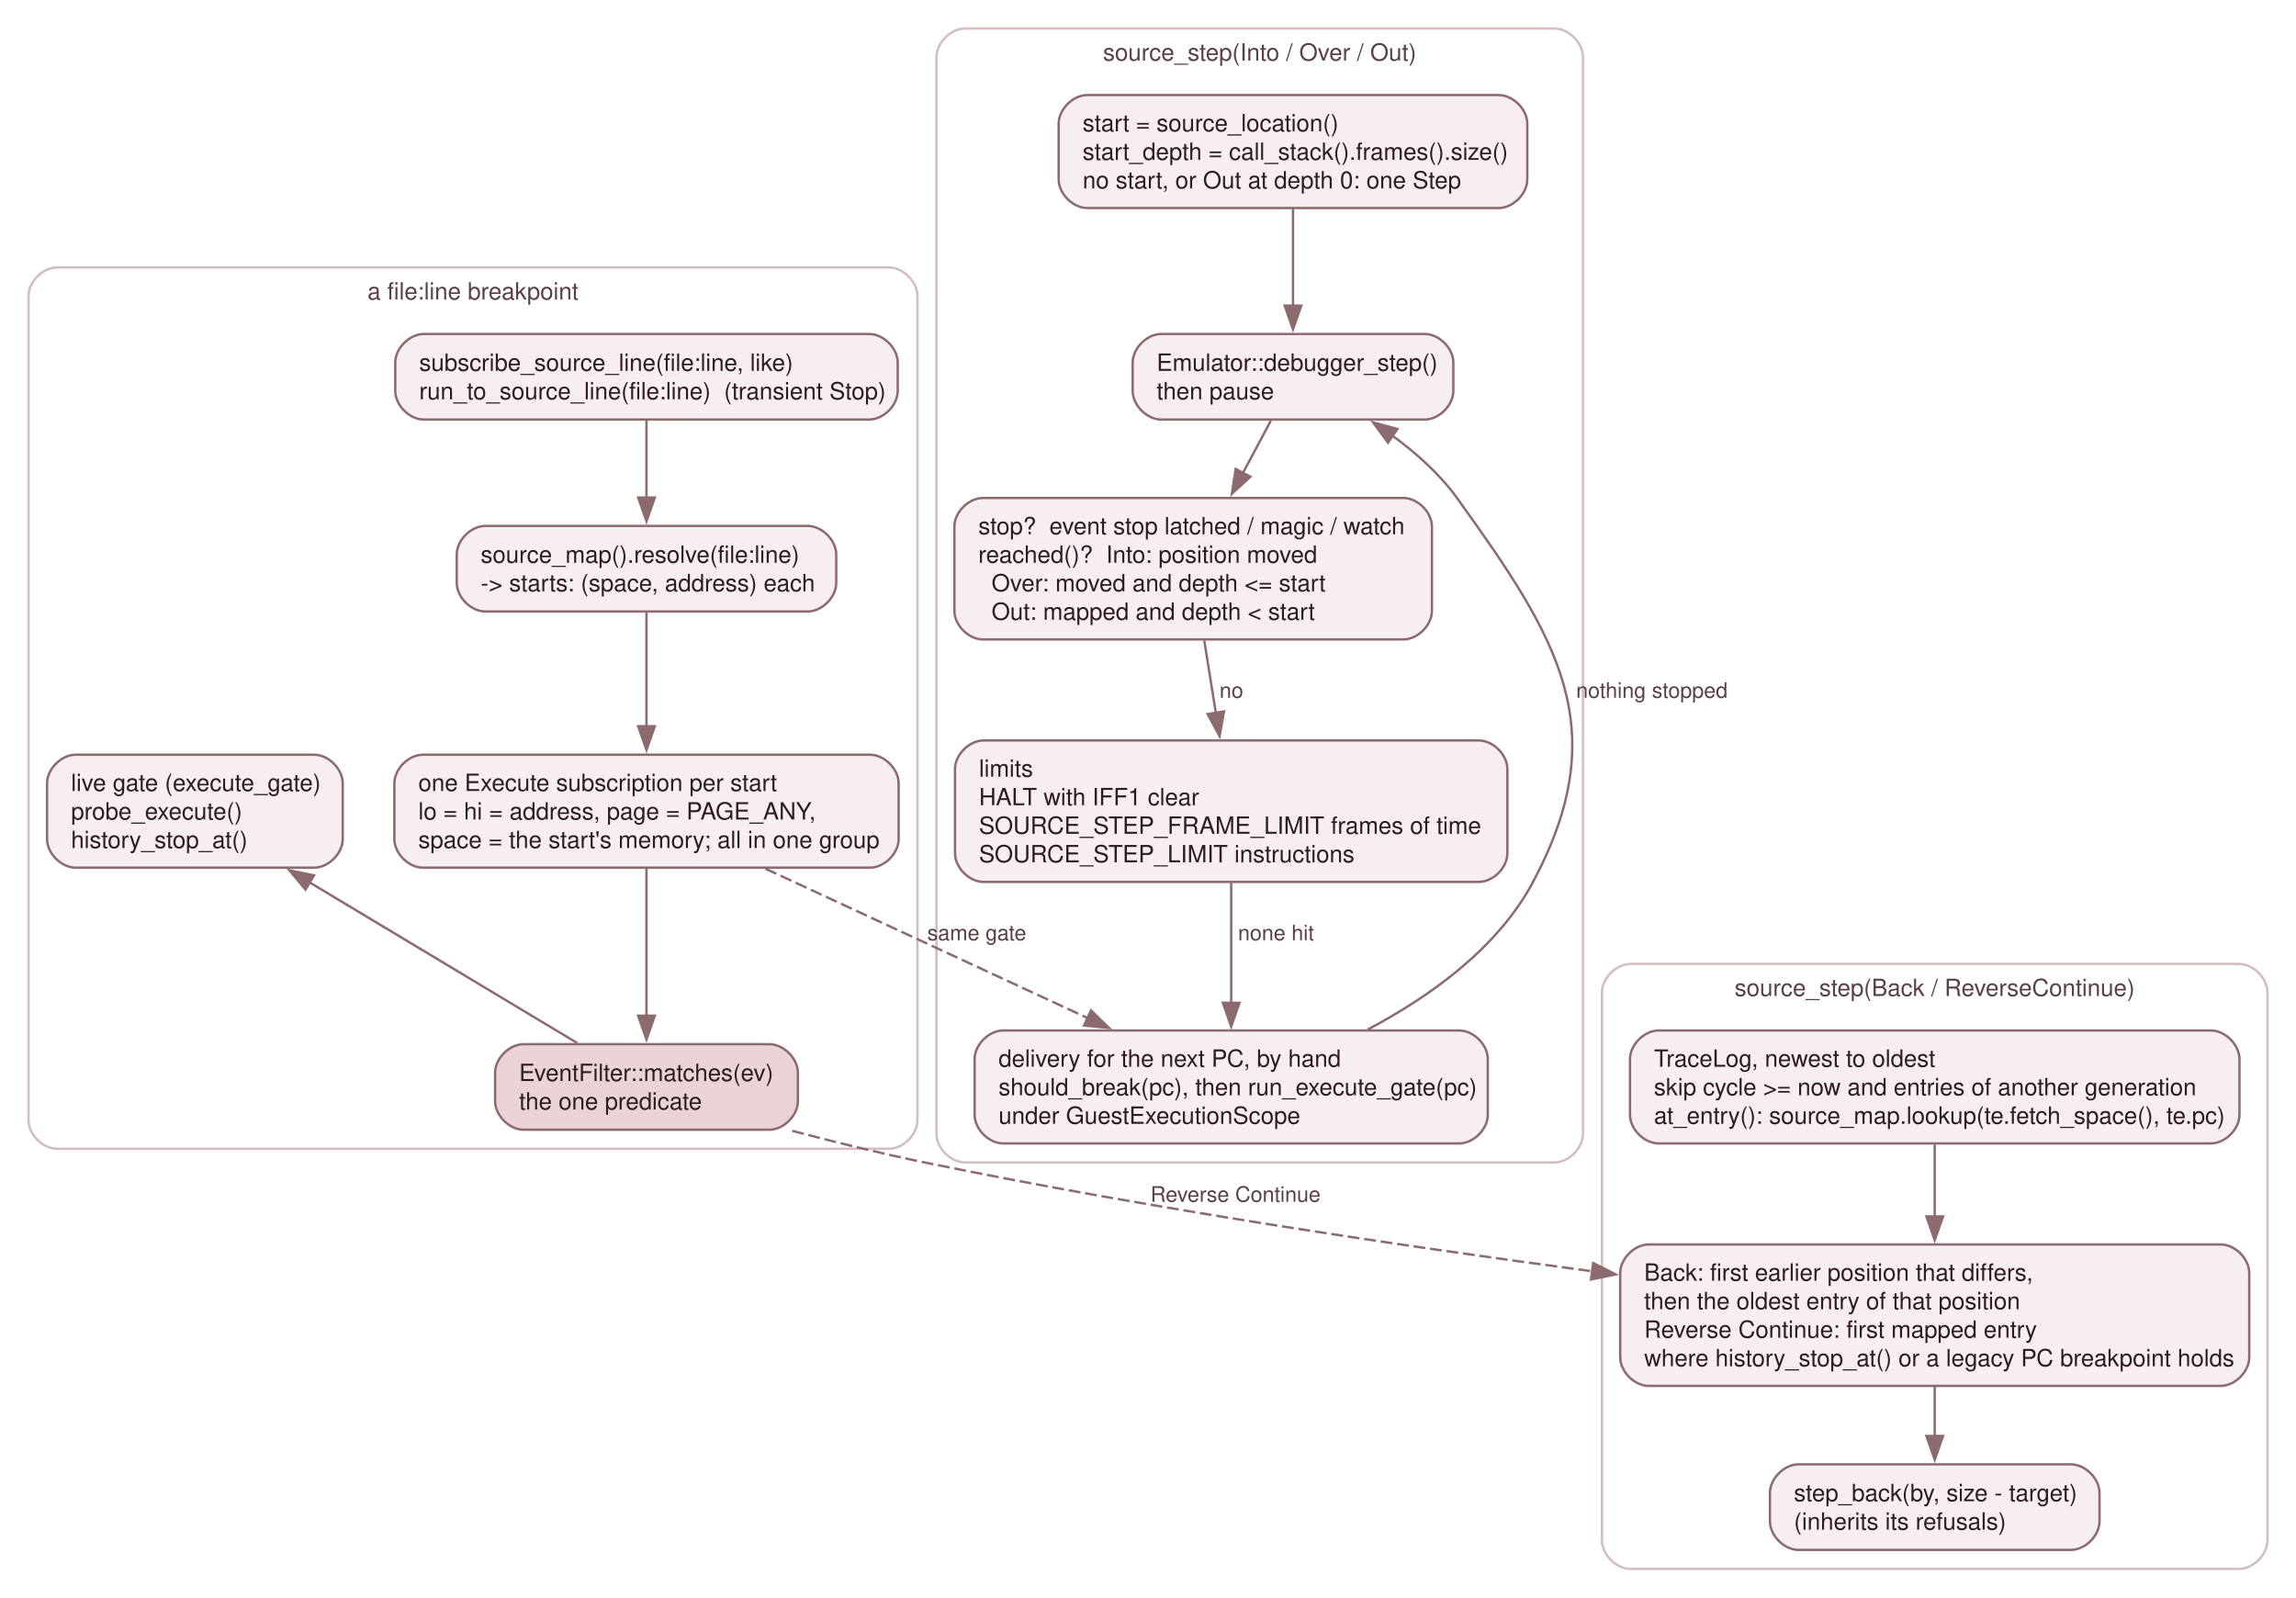
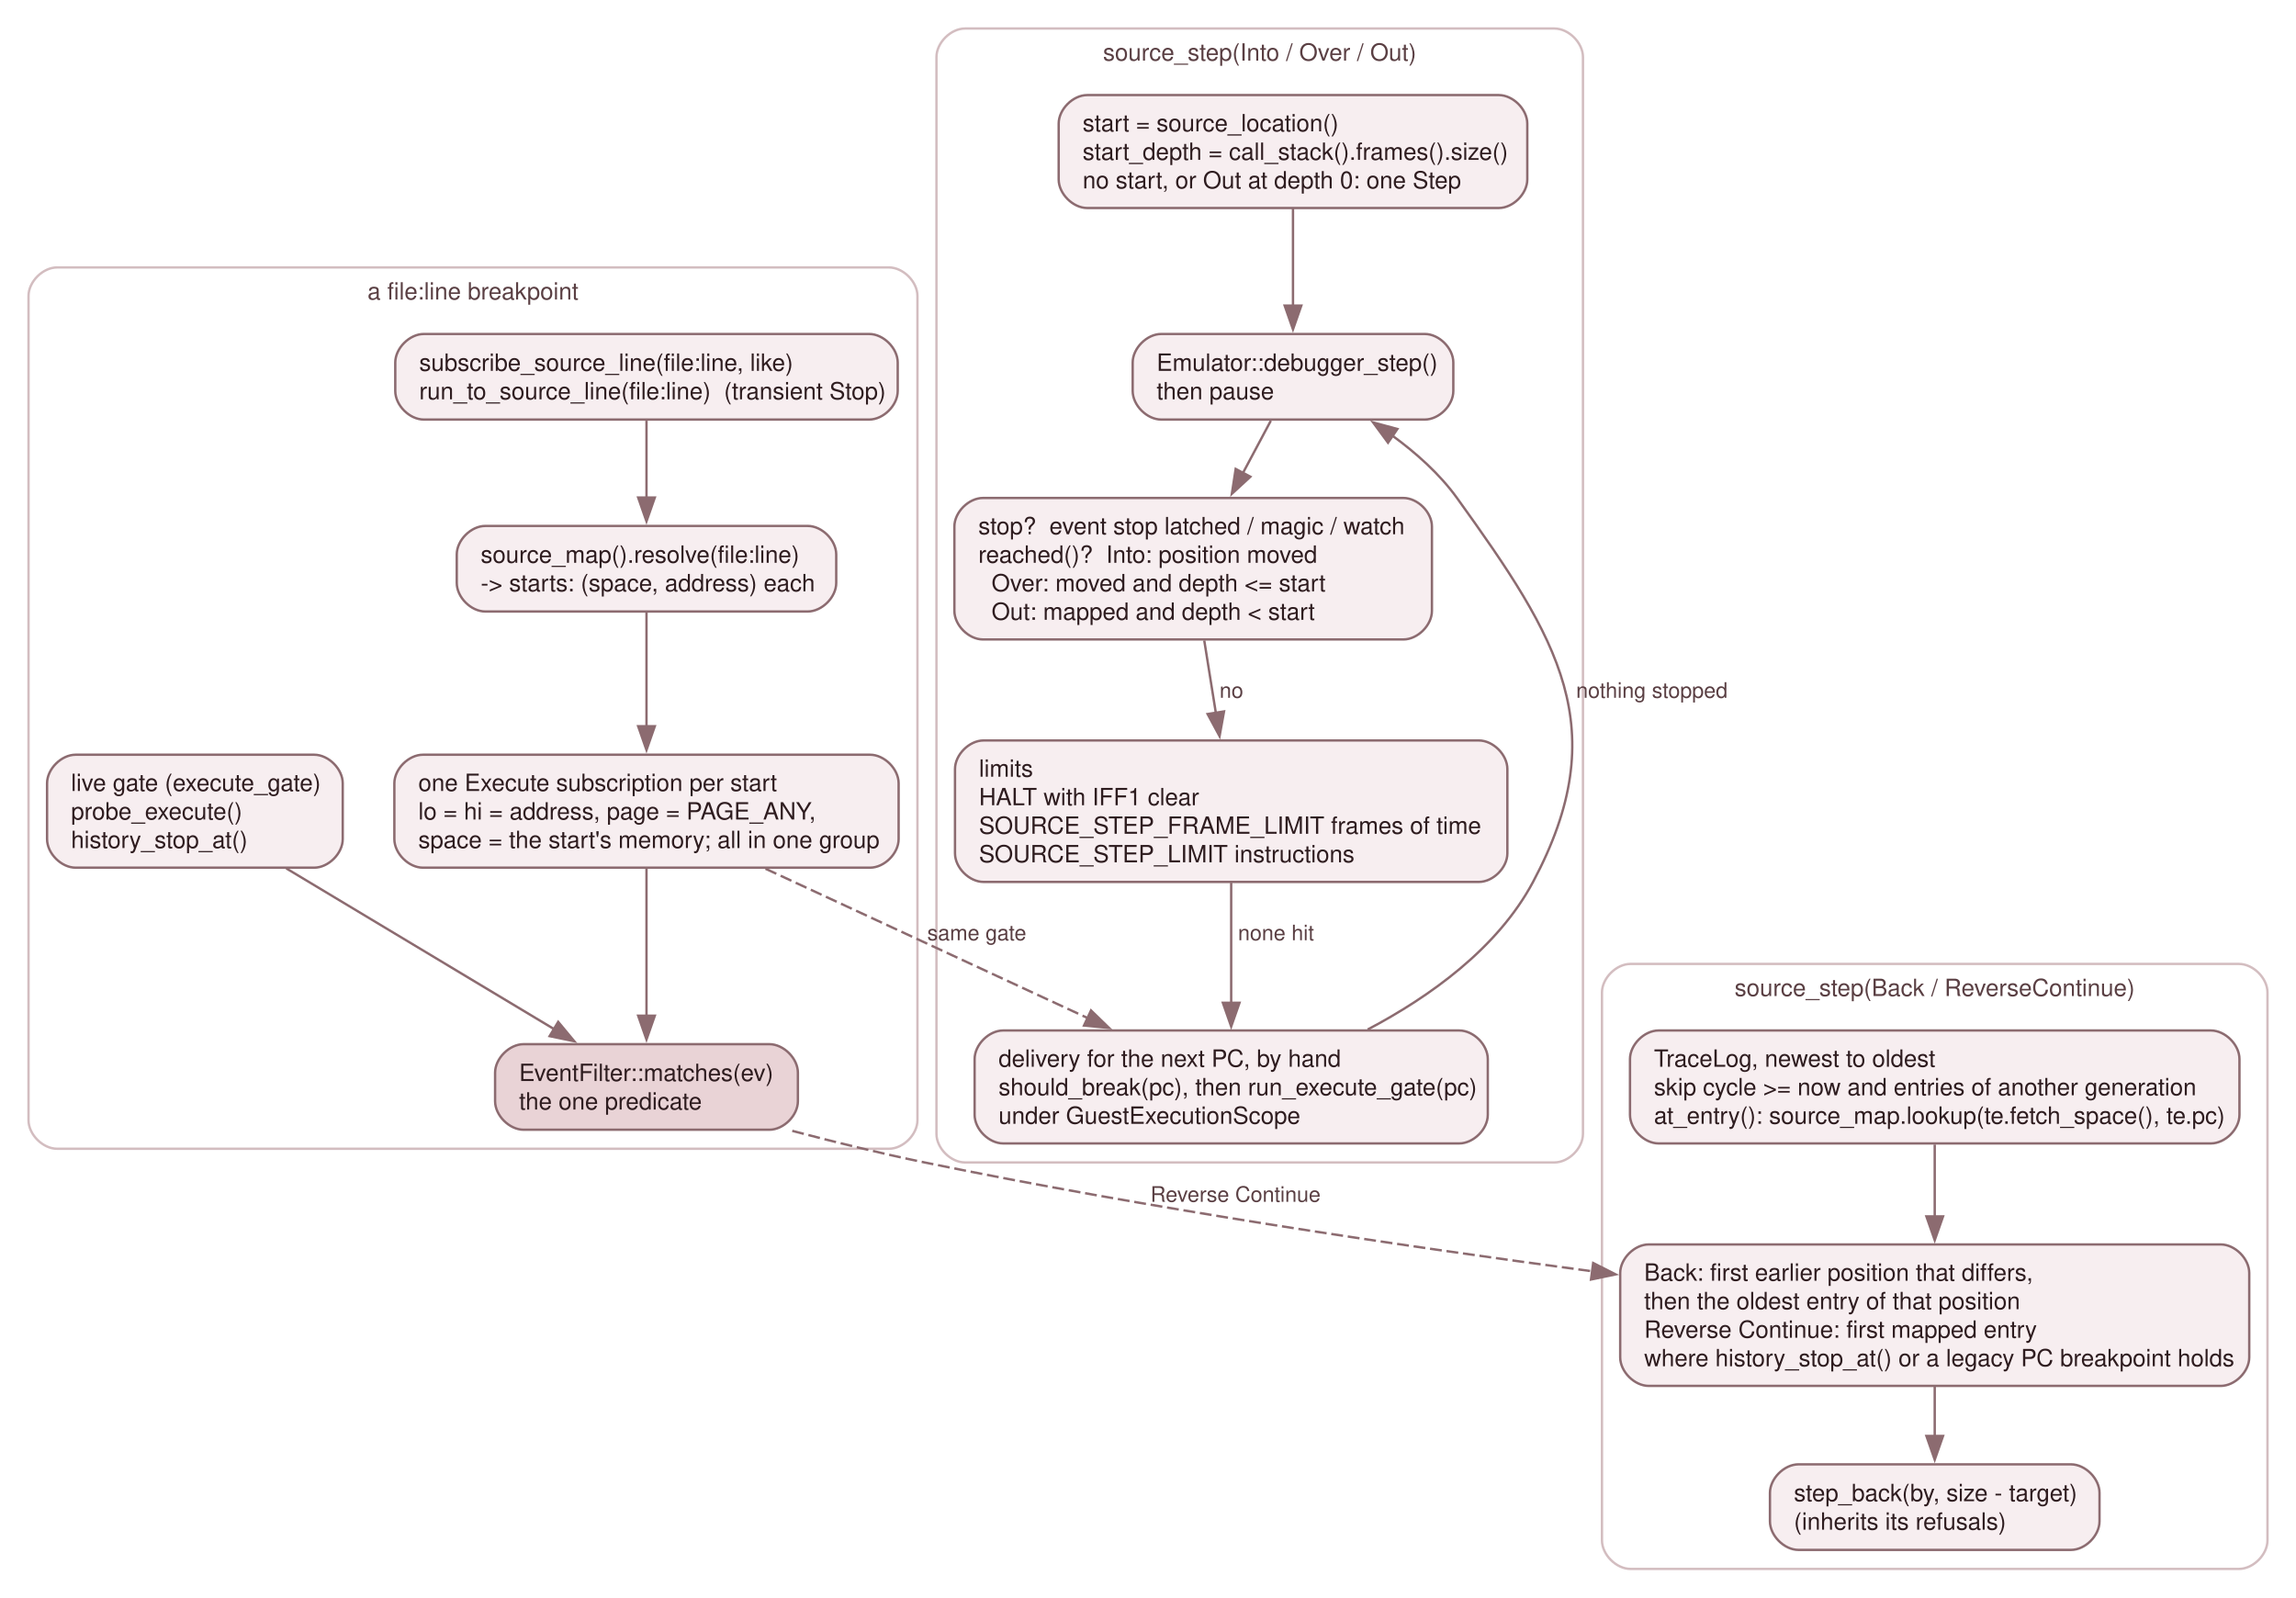
<svg xmlns="http://www.w3.org/2000/svg" width="966pt" height="672pt" viewBox="0.00 0.00 966.00 672.00">
  <g id="graph0" class="graph" transform="scale(1 1) rotate(0) translate(4 668.1)">
    <g id="clust1" class="cluster">
      <path fill="none" stroke="#d3bdc0" d="M20,-184.78C20,-184.78 370,-184.78 370,-184.78 376,-184.78 382,-190.78 382,-196.78 382,-196.78 382,-543.58 382,-543.58 382,-549.58 376,-555.58 370,-555.58 370,-555.58 20,-555.58 20,-555.58 14,-555.58 8,-549.58 8,-543.58 8,-543.58 8,-196.78 8,-196.78 8,-190.78 14,-184.78 20,-184.78" />
      <text xml:space="preserve" text-anchor="middle" x="195" y="-542.08" font-family="Helvetica,sans-Serif" font-size="10.00" fill="#5a3f43">a file:line breakpoint</text>
    </g>
    <g id="clust2" class="cluster">
      <path fill="none" stroke="#d3bdc0" d="M402,-179.02C402,-179.02 650,-179.02 650,-179.02 656,-179.02 662,-185.02 662,-191.02 662,-191.02 662,-644.1 662,-644.1 662,-650.1 656,-656.1 650,-656.1 650,-656.1 402,-656.1 402,-656.1 396,-656.1 390,-650.1 390,-644.1 390,-644.1 390,-191.02 390,-191.02 390,-185.02 396,-179.02 402,-179.02" />
      <text xml:space="preserve" text-anchor="middle" x="526" y="-642.6" font-family="Helvetica,sans-Serif" font-size="10.00" fill="#5a3f43">source_step(Into / Over / Out)</text>
    </g>
    <g id="clust3" class="cluster">
      <path fill="none" stroke="#d3bdc0" d="M682,-8C682,-8 938,-8 938,-8 944,-8 950,-14 950,-20 950,-20 950,-250.54 950,-250.54 950,-256.54 944,-262.54 938,-262.54 938,-262.54 682,-262.54 682,-262.54 676,-262.54 670,-256.54 670,-250.54 670,-250.54 670,-20 670,-20 670,-14 676,-8 682,-8" />
      <text xml:space="preserve" text-anchor="middle" x="810" y="-249.04" font-family="Helvetica,sans-Serif" font-size="10.00" fill="#5a3f43">source_step(Back / ReverseContinue)</text>
    </g>
    <g id="node1" class="node">
      <path fill="#f7eef0" stroke="#8c6b70" d="M361.7,-527.58C361.7,-527.58 174.3,-527.58 174.3,-527.58 168.3,-527.58 162.3,-521.58 162.3,-515.58 162.3,-515.58 162.3,-503.58 162.3,-503.58 162.3,-497.58 168.3,-491.58 174.3,-491.58 174.3,-491.58 361.7,-491.58 361.7,-491.58 367.7,-491.58 373.7,-497.58 373.7,-503.58 373.7,-503.58 373.7,-515.58 373.7,-515.58 373.7,-521.58 367.7,-527.58 361.7,-527.58" />
      <text xml:space="preserve" text-anchor="start" x="172.38" y="-512.08" font-family="Helvetica,sans-Serif" font-size="10.00" fill="#2e1c1f">subscribe_source_line(file:line, like)</text>
      <text xml:space="preserve" text-anchor="start" x="172.38" y="-500.08" font-family="Helvetica,sans-Serif" font-size="10.00" fill="#2e1c1f">run_to_source_line(file:line)  (transient Stop)</text>
    </g>
    <g id="node2" class="node">
      <path fill="#f7eef0" stroke="#8c6b70" d="M335.83,-446.82C335.83,-446.82 200.17,-446.82 200.17,-446.82 194.17,-446.82 188.17,-440.82 188.17,-434.82 188.17,-434.82 188.17,-422.82 188.17,-422.82 188.17,-416.82 194.17,-410.82 200.17,-410.82 200.17,-410.82 335.83,-410.82 335.83,-410.82 341.83,-410.82 347.83,-416.82 347.83,-422.82 347.83,-422.82 347.83,-434.82 347.83,-434.82 347.83,-440.82 341.83,-446.82 335.83,-446.82" />
      <text xml:space="preserve" text-anchor="start" x="198.25" y="-431.32" font-family="Helvetica,sans-Serif" font-size="10.00" fill="#2e1c1f">source_map().resolve(file:line)</text>
      <text xml:space="preserve" text-anchor="start" x="198.25" y="-419.32" font-family="Helvetica,sans-Serif" font-size="10.00" fill="#2e1c1f">-&gt; starts: (space, address) each</text>
    </g>
    <g id="edge1" class="edge">
      <path fill="none" stroke="#8c6b70" d="M268,-491.1C268,-481.52 268,-469.39 268,-458.46" />
      <polygon fill="#8c6b70" stroke="#8c6b70" points="271.5,-458.76 268,-448.76 264.5,-458.76 271.5,-458.76" />
    </g>
    <g id="node3" class="node">
      <path fill="#f7eef0" stroke="#8c6b70" d="M362.08,-350.56C362.08,-350.56 173.92,-350.56 173.92,-350.56 167.92,-350.56 161.92,-344.56 161.92,-338.56 161.92,-338.56 161.92,-315.04 161.92,-315.04 161.92,-309.04 167.92,-303.04 173.92,-303.04 173.92,-303.04 362.08,-303.04 362.08,-303.04 368.08,-303.04 374.08,-309.04 374.08,-315.04 374.08,-315.04 374.08,-338.56 374.08,-338.56 374.08,-344.56 368.08,-350.56 362.08,-350.56" />
      <text xml:space="preserve" text-anchor="start" x="172" y="-335.3" font-family="Helvetica,sans-Serif" font-size="10.00" fill="#2e1c1f">one Execute subscription per start</text>
      <text xml:space="preserve" text-anchor="start" x="172" y="-323.3" font-family="Helvetica,sans-Serif" font-size="10.00" fill="#2e1c1f">lo = hi = address, page = PAGE_ANY,</text>
      <text xml:space="preserve" text-anchor="start" x="172" y="-311.3" font-family="Helvetica,sans-Serif" font-size="10.00" fill="#2e1c1f">space = the start's memory; all in one group</text>
    </g>
    <g id="edge2" class="edge">
      <path fill="none" stroke="#8c6b70" d="M268,-410.4C268,-397.16 268,-378.52 268,-362.29" />
      <polygon fill="#8c6b70" stroke="#8c6b70" points="271.5,-362.54 268,-352.54 264.5,-362.54 271.5,-362.54" />
    </g>
    <g id="node4" class="node">
      <path fill="#e9d3d6" stroke="#8c6b70" d="M319.7,-228.78C319.7,-228.78 216.3,-228.78 216.3,-228.78 210.3,-228.78 204.3,-222.78 204.3,-216.78 204.3,-216.78 204.3,-204.78 204.3,-204.78 204.3,-198.78 210.3,-192.78 216.3,-192.78 216.3,-192.78 319.7,-192.78 319.7,-192.78 325.7,-192.78 331.7,-198.78 331.7,-204.78 331.7,-204.78 331.7,-216.78 331.7,-216.78 331.7,-222.78 325.7,-228.78 319.7,-228.78" />
      <text xml:space="preserve" text-anchor="start" x="214.38" y="-213.28" font-family="Helvetica,sans-Serif" font-size="10.00" fill="#2e1c1f">EventFilter::matches(ev)</text>
      <text xml:space="preserve" text-anchor="start" x="214.38" y="-201.28" font-family="Helvetica,sans-Serif" font-size="10.00" fill="#2e1c1f">the one predicate</text>
    </g>
    <g id="edge3" class="edge">
      <path fill="none" stroke="#8c6b70" d="M268,-302.73C268,-284.81 268,-259.87 268,-240.64" />
      <polygon fill="#8c6b70" stroke="#8c6b70" points="271.5,-240.75 268,-230.75 264.5,-240.75 271.5,-240.75" />
    </g>
    <g id="node10" class="node">
      <path fill="#f7eef0" stroke="#8c6b70" d="M609.96,-234.54C609.96,-234.54 418.05,-234.54 418.05,-234.54 412.05,-234.54 406.05,-228.54 406.05,-222.54 406.05,-222.54 406.05,-199.02 406.05,-199.02 406.05,-193.02 412.05,-187.02 418.05,-187.02 418.05,-187.02 609.96,-187.02 609.96,-187.02 615.96,-187.02 621.96,-193.02 621.96,-199.02 621.96,-199.02 621.96,-222.54 621.96,-222.54 621.96,-228.54 615.96,-234.54 609.96,-234.54" />
      <text xml:space="preserve" text-anchor="start" x="416.12" y="-219.28" font-family="Helvetica,sans-Serif" font-size="10.00" fill="#2e1c1f">delivery for the next PC, by hand</text>
      <text xml:space="preserve" text-anchor="start" x="416.12" y="-207.28" font-family="Helvetica,sans-Serif" font-size="10.00" fill="#2e1c1f">should_break(pc), then run_execute_gate(pc)</text>
      <text xml:space="preserve" text-anchor="start" x="416.12" y="-195.28" font-family="Helvetica,sans-Serif" font-size="10.00" fill="#2e1c1f">under GuestExecutionScope</text>
    </g>
    <g id="edge12" class="edge">
      <path fill="none" stroke="#8c6b70" stroke-dasharray="5,2" d="M318.08,-302.59C357.32,-284.4 412.06,-259.03 453.7,-239.73" />
      <polygon fill="#8c6b70" stroke="#8c6b70" points="455.02,-242.98 462.62,-235.6 452.07,-236.62 455.02,-242.98" />
      <text xml:space="preserve" text-anchor="start" x="383.62" y="-272.49" font-family="Helvetica,sans-Serif" font-size="9.00" fill="#5a3f43"> same gate</text>
    </g>
    <g id="node12" class="node">
      <path fill="#f7eef0" stroke="#8c6b70" d="M930.33,-144.52C930.33,-144.52 689.67,-144.52 689.67,-144.52 683.67,-144.52 677.67,-138.52 677.67,-132.52 677.67,-132.52 677.67,-97 677.67,-97 677.67,-91 683.67,-85 689.67,-85 689.67,-85 930.33,-85 930.33,-85 936.33,-85 942.33,-91 942.33,-97 942.33,-97 942.33,-132.52 942.33,-132.52 942.33,-138.52 936.33,-144.52 930.33,-144.52" />
      <text xml:space="preserve" text-anchor="start" x="687.75" y="-129.26" font-family="Helvetica,sans-Serif" font-size="10.00" fill="#2e1c1f">Back: first earlier position that differs,</text>
      <text xml:space="preserve" text-anchor="start" x="687.75" y="-117.26" font-family="Helvetica,sans-Serif" font-size="10.00" fill="#2e1c1f">then the oldest entry of that position</text>
      <text xml:space="preserve" text-anchor="start" x="687.75" y="-105.26" font-family="Helvetica,sans-Serif" font-size="10.00" fill="#2e1c1f">Reverse Continue: first mapped entry</text>
      <text xml:space="preserve" text-anchor="start" x="687.75" y="-93.26" font-family="Helvetica,sans-Serif" font-size="10.00" fill="#2e1c1f">where history_stop_at() or a legacy PC breakpoint holds</text>
    </g>
    <g id="edge13" class="edge">
      <path fill="none" stroke="#8c6b70" stroke-dasharray="5,2" d="M329.33,-192.31C347.19,-187.59 366.79,-182.76 385,-179.02 477.92,-159.95 583.38,-144.22 666.01,-133.21" />
      <polygon fill="#8c6b70" stroke="#8c6b70" points="666.3,-136.7 675.75,-131.92 665.38,-129.76 666.3,-136.7" />
      <text xml:space="preserve" text-anchor="start" x="477.52" y="-162.47" font-family="Helvetica,sans-Serif" font-size="9.00" fill="#5a3f43"> Reverse Continue</text>
    </g>
    <g id="node5" class="node">
      <path fill="#f7eef0" stroke="#8c6b70" d="M128.2,-350.56C128.2,-350.56 27.8,-350.56 27.8,-350.56 21.8,-350.56 15.8,-344.56 15.8,-338.56 15.8,-338.56 15.8,-315.04 15.8,-315.04 15.8,-309.04 21.8,-303.04 27.8,-303.04 27.8,-303.04 128.2,-303.04 128.2,-303.04 134.2,-303.04 140.2,-309.04 140.2,-315.04 140.2,-315.04 140.2,-338.56 140.2,-338.56 140.2,-344.56 134.2,-350.56 128.2,-350.56" />
      <text xml:space="preserve" text-anchor="start" x="25.88" y="-335.3" font-family="Helvetica,sans-Serif" font-size="10.00" fill="#2e1c1f">live gate (execute_gate)</text>
      <text xml:space="preserve" text-anchor="start" x="25.88" y="-323.3" font-family="Helvetica,sans-Serif" font-size="10.00" fill="#2e1c1f">probe_execute()</text>
      <text xml:space="preserve" text-anchor="start" x="25.88" y="-311.3" font-family="Helvetica,sans-Serif" font-size="10.00" fill="#2e1c1f">history_stop_at()</text>
    </g>
    <g id="edge4" class="edge">
-       <path fill="none" stroke="#8c6b70" d="M126.14,-296.91C161.7,-275.57 208.94,-247.22 238.92,-229.23" />
-       <polygon fill="#8c6b70" stroke="#8c6b70" points="124.52,-293.8 117.75,-301.95 128.12,-299.8 124.52,-293.8" />
+       <path fill="none" stroke="#8c6b70" d="M116.45,-302.73C149.27,-283.03 196.25,-254.84 229.18,-235.08" />
+       <polygon fill="#8c6b70" stroke="#8c6b70" points="230.85,-238.16 237.62,-230.01 227.24,-232.16 230.85,-238.16" />
    </g>
    <g id="node6" class="node">
      <path fill="#f7eef0" stroke="#8c6b70" d="M626.58,-628.1C626.58,-628.1 453.42,-628.1 453.42,-628.1 447.42,-628.1 441.42,-622.1 441.42,-616.1 441.42,-616.1 441.42,-592.58 441.42,-592.58 441.42,-586.58 447.42,-580.58 453.42,-580.58 453.42,-580.58 626.58,-580.58 626.58,-580.58 632.58,-580.58 638.58,-586.58 638.58,-592.58 638.58,-592.58 638.58,-616.1 638.58,-616.1 638.58,-622.1 632.58,-628.1 626.58,-628.1" />
      <text xml:space="preserve" text-anchor="start" x="451.5" y="-612.84" font-family="Helvetica,sans-Serif" font-size="10.00" fill="#2e1c1f">start = source_location()</text>
      <text xml:space="preserve" text-anchor="start" x="451.5" y="-600.84" font-family="Helvetica,sans-Serif" font-size="10.00" fill="#2e1c1f">start_depth = call_stack().frames().size()</text>
      <text xml:space="preserve" text-anchor="start" x="451.5" y="-588.84" font-family="Helvetica,sans-Serif" font-size="10.00" fill="#2e1c1f">no start, or Out at depth 0: one Step</text>
    </g>
    <g id="node7" class="node">
      <path fill="#f7eef0" stroke="#8c6b70" d="M595.46,-527.58C595.46,-527.58 484.55,-527.58 484.55,-527.58 478.55,-527.58 472.55,-521.58 472.55,-515.58 472.55,-515.58 472.55,-503.58 472.55,-503.58 472.55,-497.58 478.55,-491.58 484.55,-491.58 484.55,-491.58 595.46,-491.58 595.46,-491.58 601.46,-491.58 607.46,-497.58 607.46,-503.58 607.46,-503.58 607.46,-515.58 607.46,-515.58 607.46,-521.58 601.46,-527.58 595.46,-527.58" />
      <text xml:space="preserve" text-anchor="start" x="482.62" y="-512.08" font-family="Helvetica,sans-Serif" font-size="10.00" fill="#2e1c1f">Emulator::debugger_step()</text>
      <text xml:space="preserve" text-anchor="start" x="482.62" y="-500.08" font-family="Helvetica,sans-Serif" font-size="10.00" fill="#2e1c1f">then pause</text>
    </g>
    <g id="edge5" class="edge">
      <path fill="none" stroke="#8c6b70" d="M540,-580.41C540,-568.01 540,-552.56 540,-539.36" />
      <polygon fill="#8c6b70" stroke="#8c6b70" points="543.5,-539.52 540,-529.52 536.5,-539.52 543.5,-539.52" />
    </g>
    <g id="node8" class="node">
      <path fill="#f7eef0" stroke="#8c6b70" d="M586.46,-458.58C586.46,-458.58 409.54,-458.58 409.54,-458.58 403.54,-458.58 397.54,-452.58 397.54,-446.58 397.54,-446.58 397.54,-411.06 397.54,-411.06 397.54,-405.06 403.54,-399.06 409.54,-399.06 409.54,-399.06 586.46,-399.06 586.46,-399.06 592.46,-399.06 598.46,-405.06 598.46,-411.06 598.46,-411.06 598.46,-446.58 598.46,-446.58 598.46,-452.58 592.46,-458.58 586.46,-458.58" />
      <text xml:space="preserve" text-anchor="start" x="407.62" y="-443.32" font-family="Helvetica,sans-Serif" font-size="10.00" fill="#2e1c1f">stop?  event stop latched / magic / watch</text>
      <text xml:space="preserve" text-anchor="start" x="407.62" y="-431.32" font-family="Helvetica,sans-Serif" font-size="10.00" fill="#2e1c1f">reached()?  Into: position moved</text>
      <text xml:space="preserve" text-anchor="start" x="407.62" y="-419.32" font-family="Helvetica,sans-Serif" font-size="10.00" fill="#2e1c1f">  Over: moved and depth &lt;= start</text>
      <text xml:space="preserve" text-anchor="start" x="407.62" y="-407.32" font-family="Helvetica,sans-Serif" font-size="10.00" fill="#2e1c1f">  Out: mapped and depth &lt; start</text>
    </g>
    <g id="edge6" class="edge">
      <path fill="none" stroke="#8c6b70" d="M530.68,-491.1C527.18,-484.55 523.06,-476.81 518.93,-469.07" />
      <polygon fill="#8c6b70" stroke="#8c6b70" points="522.07,-467.52 514.28,-460.34 515.89,-470.81 522.07,-467.52" />
    </g>
    <g id="node9" class="node">
      <path fill="#f7eef0" stroke="#8c6b70" d="M618.2,-356.56C618.2,-356.56 409.8,-356.56 409.8,-356.56 403.8,-356.56 397.8,-350.56 397.8,-344.56 397.8,-344.56 397.8,-309.04 397.8,-309.04 397.8,-303.04 403.8,-297.04 409.8,-297.04 409.8,-297.04 618.2,-297.04 618.2,-297.04 624.2,-297.04 630.2,-303.04 630.2,-309.04 630.2,-309.04 630.2,-344.56 630.2,-344.56 630.2,-350.56 624.2,-356.56 618.2,-356.56" />
      <text xml:space="preserve" text-anchor="start" x="407.88" y="-341.3" font-family="Helvetica,sans-Serif" font-size="10.00" fill="#2e1c1f">limits</text>
      <text xml:space="preserve" text-anchor="start" x="407.88" y="-329.3" font-family="Helvetica,sans-Serif" font-size="10.00" fill="#2e1c1f">HALT with IFF1 clear</text>
      <text xml:space="preserve" text-anchor="start" x="407.88" y="-317.3" font-family="Helvetica,sans-Serif" font-size="10.00" fill="#2e1c1f">SOURCE_STEP_FRAME_LIMIT frames of time</text>
      <text xml:space="preserve" text-anchor="start" x="407.88" y="-305.3" font-family="Helvetica,sans-Serif" font-size="10.00" fill="#2e1c1f">SOURCE_STEP_LIMIT instructions</text>
    </g>
    <g id="edge7" class="edge">
      <path fill="none" stroke="#8c6b70" d="M502.67,-398.62C504.2,-389.07 505.92,-378.28 507.56,-368.06" />
      <polygon fill="#8c6b70" stroke="#8c6b70" points="510.99,-368.78 509.11,-358.36 504.08,-367.68 510.99,-368.78" />
      <text xml:space="preserve" text-anchor="middle" x="512.85" y="-374.51" font-family="Helvetica,sans-Serif" font-size="9.00" fill="#5a3f43"> no</text>
    </g>
    <g id="edge8" class="edge">
      <path fill="none" stroke="#8c6b70" d="M514,-296.73C514,-281.23 514,-262.06 514,-245.86" />
      <polygon fill="#8c6b70" stroke="#8c6b70" points="517.5,-246.2 514,-236.2 510.5,-246.2 517.5,-246.2" />
      <text xml:space="preserve" text-anchor="middle" x="531.62" y="-272.49" font-family="Helvetica,sans-Serif" font-size="9.00" fill="#5a3f43"> none hit</text>
    </g>
    <g id="edge9" class="edge">
      <path fill="none" stroke="#8c6b70" d="M571.41,-234.94C597.65,-248.77 626.13,-269.15 641,-297.04 675.43,-361.63 651.75,-399.18 609,-458.58 601.72,-468.69 591.76,-477.56 581.68,-484.91" />
      <polygon fill="#8c6b70" stroke="#8c6b70" points="579.98,-481.84 573.7,-490.37 583.93,-487.61 579.98,-481.84" />
      <text xml:space="preserve" text-anchor="middle" x="689.75" y="-374.51" font-family="Helvetica,sans-Serif" font-size="9.00" fill="#5a3f43"> nothing stopped</text>
    </g>
    <g id="node11" class="node">
      <path fill="#f7eef0" stroke="#8c6b70" d="M926.21,-234.54C926.21,-234.54 693.79,-234.54 693.79,-234.54 687.79,-234.54 681.79,-228.54 681.79,-222.54 681.79,-222.54 681.79,-199.02 681.79,-199.02 681.79,-193.02 687.79,-187.02 693.79,-187.02 693.79,-187.02 926.21,-187.02 926.21,-187.02 932.21,-187.02 938.21,-193.02 938.21,-199.02 938.21,-199.02 938.21,-222.54 938.21,-222.54 938.21,-228.54 932.21,-234.54 926.21,-234.54" />
      <text xml:space="preserve" text-anchor="start" x="691.88" y="-219.28" font-family="Helvetica,sans-Serif" font-size="10.00" fill="#2e1c1f">TraceLog, newest to oldest</text>
      <text xml:space="preserve" text-anchor="start" x="691.88" y="-207.28" font-family="Helvetica,sans-Serif" font-size="10.00" fill="#2e1c1f">skip cycle &gt;= now and entries of another generation</text>
      <text xml:space="preserve" text-anchor="start" x="691.88" y="-195.28" font-family="Helvetica,sans-Serif" font-size="10.00" fill="#2e1c1f">at_entry(): source_map.lookup(te.fetch_space(), te.pc)</text>
    </g>
    <g id="edge10" class="edge">
      <path fill="none" stroke="#8c6b70" d="M810,-186.54C810,-177.37 810,-166.57 810,-156.2" />
      <polygon fill="#8c6b70" stroke="#8c6b70" points="813.5,-156.31 810,-146.31 806.5,-156.31 813.5,-156.31" />
    </g>
    <g id="node13" class="node">
      <path fill="#f7eef0" stroke="#8c6b70" d="M867.33,-52C867.33,-52 752.67,-52 752.67,-52 746.67,-52 740.67,-46 740.67,-40 740.67,-40 740.67,-28 740.67,-28 740.67,-22 746.67,-16 752.67,-16 752.67,-16 867.33,-16 867.33,-16 873.33,-16 879.33,-22 879.33,-28 879.33,-28 879.33,-40 879.33,-40 879.33,-46 873.33,-52 867.33,-52" />
      <text xml:space="preserve" text-anchor="start" x="750.75" y="-36.5" font-family="Helvetica,sans-Serif" font-size="10.00" fill="#2e1c1f">step_back(by, size - target)</text>
      <text xml:space="preserve" text-anchor="start" x="750.75" y="-24.5" font-family="Helvetica,sans-Serif" font-size="10.00" fill="#2e1c1f">(inherits its refusals)</text>
    </g>
    <g id="edge11" class="edge">
      <path fill="none" stroke="#8c6b70" d="M810,-84.88C810,-77.99 810,-70.64 810,-63.75" />
      <polygon fill="#8c6b70" stroke="#8c6b70" points="813.5,-63.94 810,-53.94 806.5,-63.94 813.5,-63.94" />
    </g>
  </g>
</svg>
